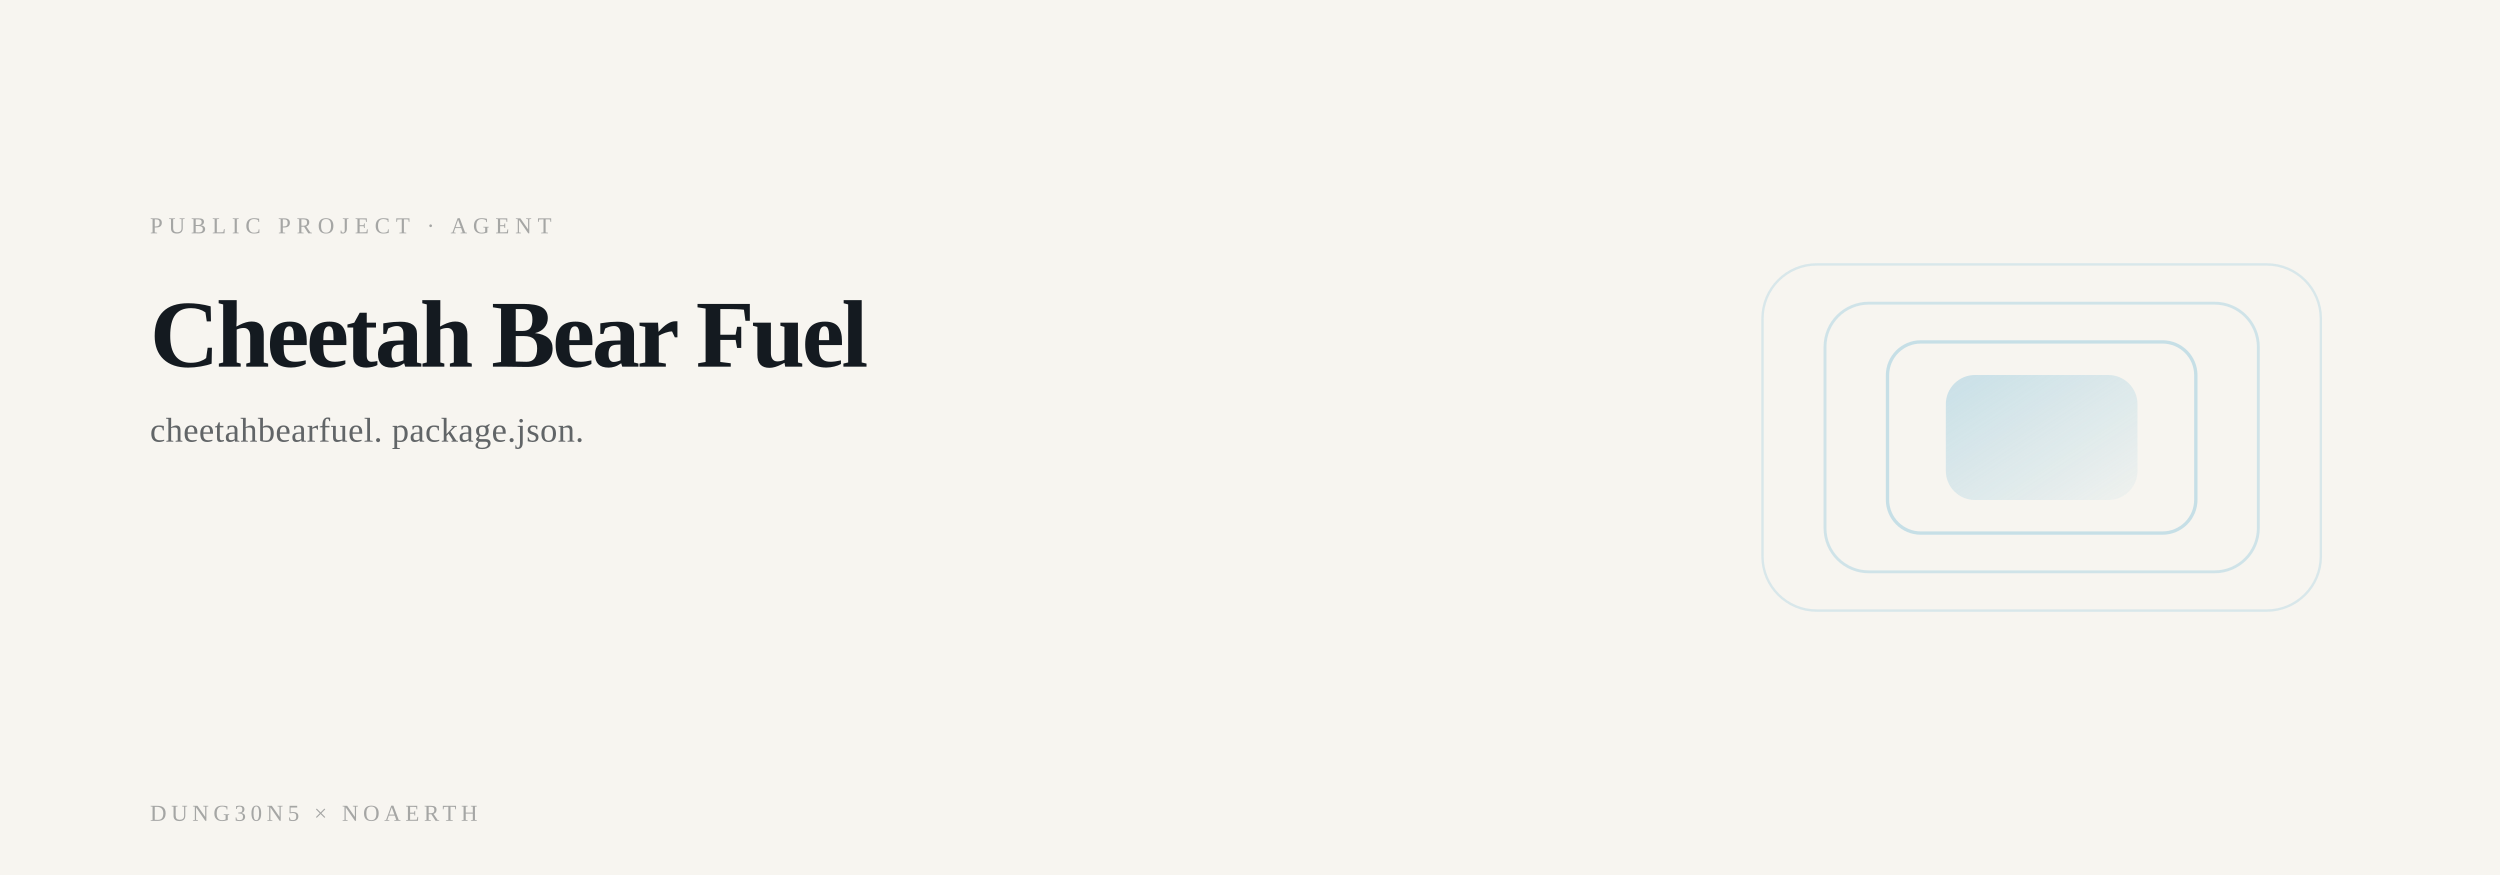
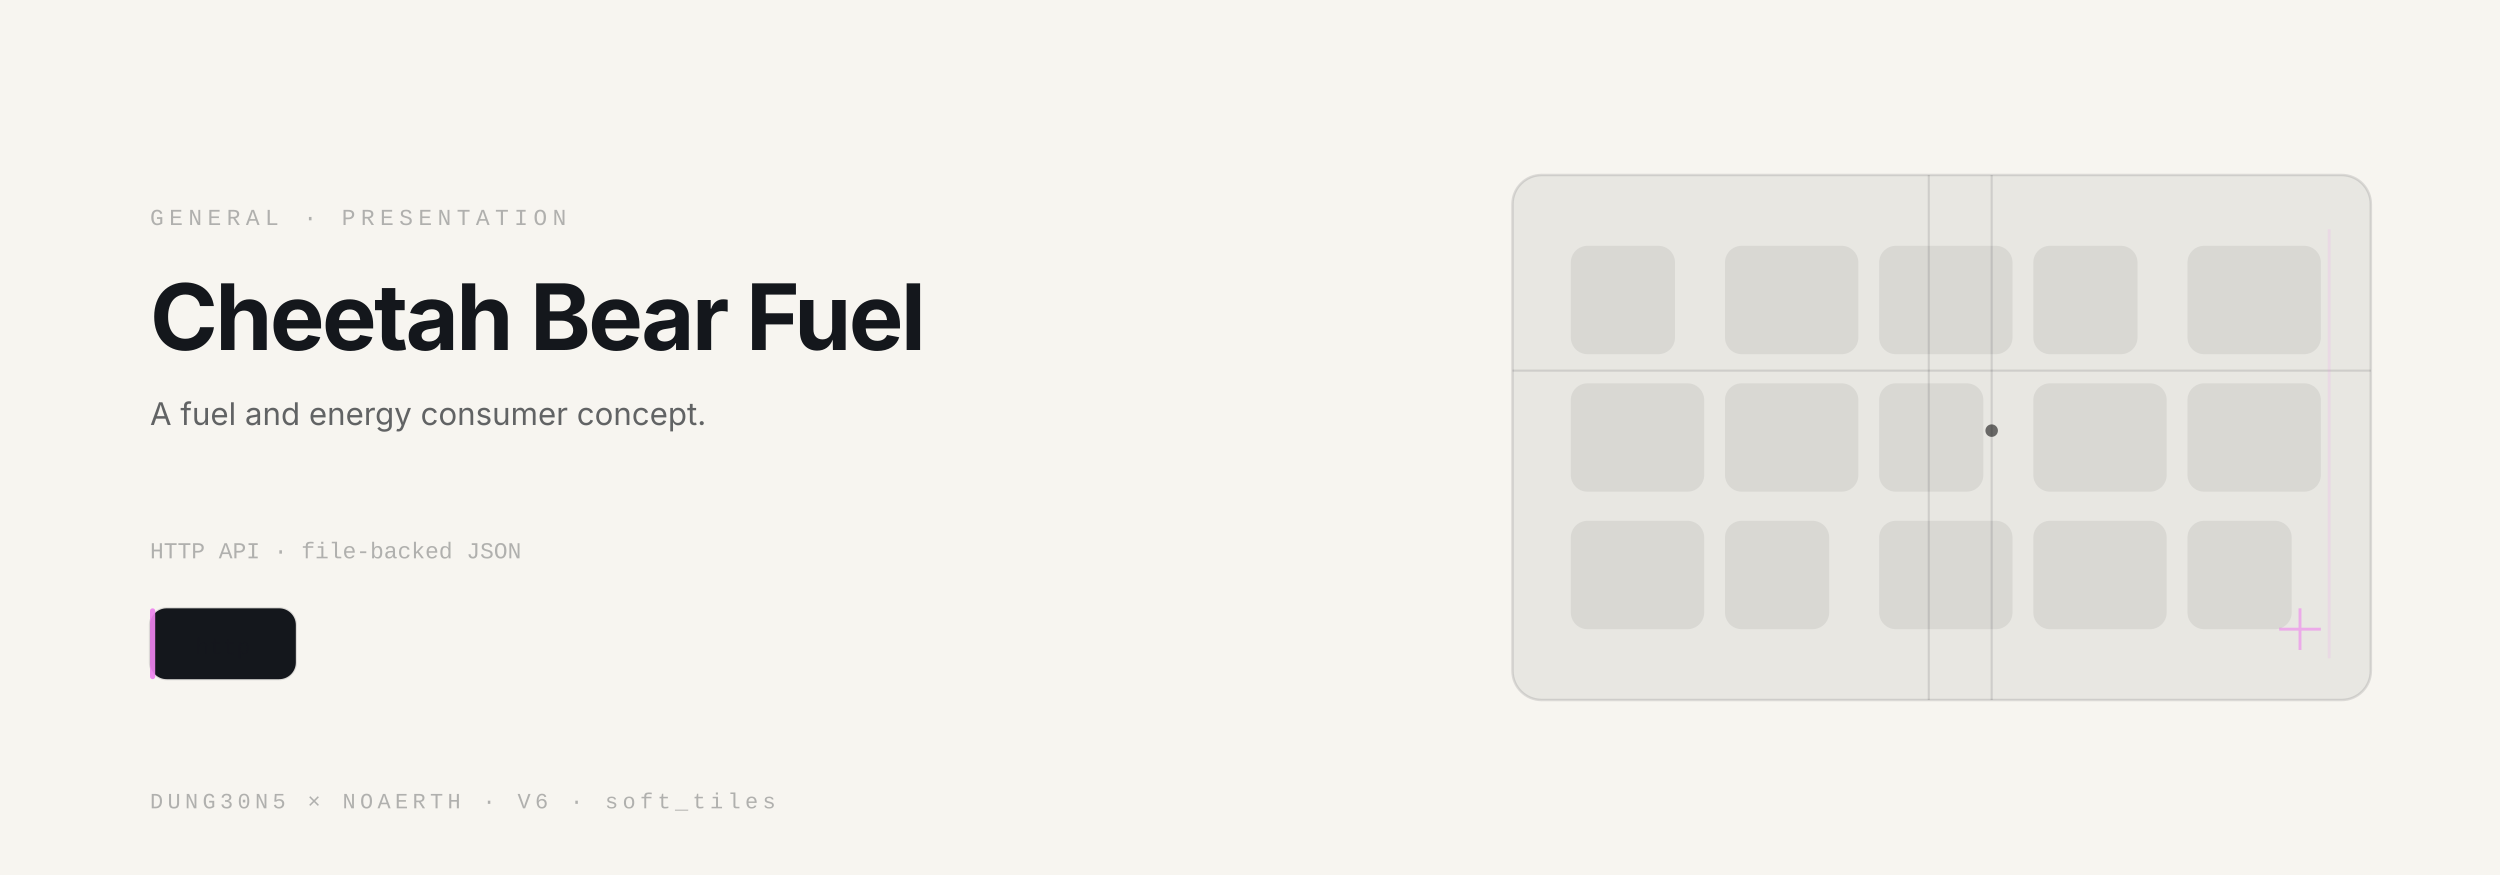
- <svg xmlns="http://www.w3.org/2000/svg" viewBox="0 0 1200 420" width="1200" height="420" role="img" aria-label="Cheetah Bear Fuel: a state ring with tool nodes attached. Motion depicts an objective becomes context, tools read and write state, the loop closes.">
-   <defs>
-     <linearGradient id="hero-cheetahbearfuel-light-a" x1="0" y1="0" x2="1" y2="1">
-       <stop offset="0" stop-color="#6fb7d6" stop-opacity="0.85" />
-       <stop offset="1" stop-color="#6fb7d6" stop-opacity="0.15" />
-     </linearGradient>
-   </defs>
+ <svg xmlns="http://www.w3.org/2000/svg" viewBox="0 0 1200 420" width="1200" height="420" role="img" aria-label="Cheetah Bear Fuel: a composed grid assembles and a sweep resolves it">
  <rect width="1200" height="420" fill="#f7f5f0" />
-   <rect x="906" y="164.12" width="148" height="91.76" rx="16" fill="none" stroke="#6fb7d6" stroke-width="1.60" opacity="0.36" />
-   <rect x="876" y="145.52" width="208" height="128.96" rx="21" fill="none" stroke="#6fb7d6" stroke-width="1.38" opacity="0.29" />
-   <rect x="846" y="126.92" width="268" height="166.16" rx="26" fill="none" stroke="#6fb7d6" stroke-width="1.16" opacity="0.23" />
-   <rect x="934" y="180" width="92" height="60" rx="14" fill="url(#hero-cheetahbearfuel-light-a)" opacity="0.40" />
-   <text x="72" y="112" fill="#141a205c" font-size="11" letter-spacing="2.8">PUBLIC PROJECT · AGENT</text>
-   <text x="72" y="176" fill="#141a20" font-size="46" font-weight="660" letter-spacing="-1.4">Cheetah Bear Fuel</text>
-   <text x="72" y="212" fill="#141a20a8" font-size="16.5" letter-spacing="0.2">cheetahbearfuel. package.json.</text>
-   <rect x="72" y="266" width="106" height="40" rx="9" fill="#141a20" fill-opacity="0.05" stroke="#f4efe424" stroke-width="1.1" opacity="0">
-     <animate attributeName="opacity" from="0" to="1" dur="0.5s" begin="0.50s" fill="freeze" />
-   </rect>
-   <rect x="72" y="266" width="2.5" height="40" rx="1.2" fill="#6fb7d6" opacity="0">
-     <animate attributeName="opacity" from="0" to="0.9" dur="0.5s" begin="0.50s" fill="freeze" />
-   </rect>
-   <text x="125" y="291" fill="#141a20" font-size="11.5" text-anchor="middle" font-family="ui-monospace,SFMono-Regular,Menlo,monospace" opacity="0">objective<animate attributeName="opacity" from="0" to="1" dur="0.5s" begin="0.65s" fill="freeze" />
-   </text>
-   <rect x="194" y="266" width="106" height="40" rx="9" fill="#141a20" fill-opacity="0.05" stroke="#f4efe424" stroke-width="1.1" opacity="0">
-     <animate attributeName="opacity" from="0" to="1" dur="0.5s" begin="1.00s" fill="freeze" />
-   </rect>
-   <rect x="194" y="266" width="2.5" height="40" rx="1.2" fill="#6fb7d6" opacity="0">
-     <animate attributeName="opacity" from="0" to="0.9" dur="0.5s" begin="1.00s" fill="freeze" />
-   </rect>
-   <text x="247" y="291" fill="#141a20" font-size="11.5" text-anchor="middle" font-family="ui-monospace,SFMono-Regular,Menlo,monospace" opacity="0">load context<animate attributeName="opacity" from="0" to="1" dur="0.5s" begin="1.15s" fill="freeze" />
-   </text>
-   <rect x="316" y="266" width="106" height="40" rx="9" fill="#141a20" fill-opacity="0.05" stroke="#f4efe424" stroke-width="1.1" opacity="0">
-     <animate attributeName="opacity" from="0" to="1" dur="0.5s" begin="1.50s" fill="freeze" />
-   </rect>
-   <rect x="316" y="266" width="2.5" height="40" rx="1.2" fill="#6fb7d6" opacity="0">
-     <animate attributeName="opacity" from="0" to="0.9" dur="0.5s" begin="1.50s" fill="freeze" />
-   </rect>
-   <text x="369" y="291" fill="#141a20" font-size="11.5" text-anchor="middle" font-family="ui-monospace,SFMono-Regular,Menlo,monospace" opacity="0">call tools<animate attributeName="opacity" from="0" to="1" dur="0.5s" begin="1.65s" fill="freeze" />
-   </text>
-   <rect x="438" y="266" width="106" height="40" rx="9" fill="#141a20" fill-opacity="0.05" stroke="#f4efe424" stroke-width="1.1" opacity="0">
-     <animate attributeName="opacity" from="0" to="1" dur="0.5s" begin="2.00s" fill="freeze" />
-   </rect>
-   <rect x="438" y="266" width="2.5" height="40" rx="1.2" fill="#e7c27a" opacity="0">
-     <animate attributeName="opacity" from="0" to="0.9" dur="0.5s" begin="2.00s" fill="freeze" />
-   </rect>
-   <text x="491" y="291" fill="#141a20" font-size="11.5" text-anchor="middle" font-family="ui-monospace,SFMono-Regular,Menlo,monospace" opacity="0">verify<animate attributeName="opacity" from="0" to="1" dur="0.5s" begin="2.15s" fill="freeze" />
-   </text>
-   <text x="72" y="394" fill="#141a205c" font-size="11" letter-spacing="2.2">DUNG30N5 × NOAERTH</text>
+   <text x="72" y="108" font-family="ui-monospace, SFMono-Regular, Menlo, Monaco, Consolas, 'Liberation Mono', monospace" font-size="11" letter-spacing="2.6" fill="#14171c4f">GENERAL · PRESENTATION</text>
+   <text x="72" y="168" font-family="-apple-system, BlinkMacSystemFont, 'Segoe UI', Inter, Helvetica, Arial, sans-serif" font-size="44" font-weight="660" letter-spacing="-1.2" fill="#14171c">Cheetah Bear Fuel</text>
+   <text x="72" y="204" font-family="-apple-system, BlinkMacSystemFont, 'Segoe UI', Inter, Helvetica, Arial, sans-serif" font-size="15" fill="#14171ca8">A fuel and energy consumer concept.</text>
+   <text x="72" y="268" font-family="ui-monospace, SFMono-Regular, Menlo, Monaco, Consolas, 'Liberation Mono', monospace" font-size="11" fill="#14171c4f">HTTP API · file-backed JSON</text>
+   <rect x="72.0" y="292.0" width="70.0" height="34.0" rx="8" fill="#14171c" stroke="#14171c1f" stroke-width="1.1" />
+   <rect x="72.0" y="292.0" width="2.5" height="34.0" rx="1.2" fill="violet" opacity="0.92" />
+   <text x="107.0" y="314" font-family="ui-monospace, SFMono-Regular, Menlo, Monaco, Consolas, 'Liberation Mono', monospace" font-size="11" fill="#14171c" fill-opacity="0.82" text-anchor="middle">http</text>
+   <rect x="726.0" y="84.0" width="412.0" height="252.0" rx="14" fill="mint" fill-opacity="0.06" />
+   <rect x="729.0" y="87.0" width="406.0" height="246.0" rx="12" fill="none" stroke="mint" stroke-width="1" stroke-opacity="0.18" />
+   <rect x="726.0" y="84.0" width="412.0" height="252.0" rx="14" fill="none" stroke="#14171c1f" stroke-width="1.2" />
+   <line x1="956.0" y1="84.0" x2="956.0" y2="336.0" stroke="#14171c1f" stroke-width="1" />
+   <line x1="925.8" y1="84.0" x2="925.8" y2="336.0" stroke="#14171c1f" stroke-width="1" />
+   <line x1="726.0" y1="177.9" x2="1138.0" y2="177.9" stroke="#14171c1f" stroke-width="1" />
+   <circle cx="956.0" cy="206.7" r="3" fill="mint" opacity="0.55" />
+   <rect x="734.0" y="92.0" width="396.0" height="236.0" rx="12" fill="none" stroke="mint" stroke-width="1" stroke-opacity="0.22" />
+   <path d="M1094.0 302.0 h20 M1104.0 292.0 v20" stroke="violet" stroke-width="1.4" opacity="0.6" />
+   <rect x="754" y="118" width="50" height="52" rx="8" fill="mint" fill-opacity="0.08" stroke="mint" stroke-width="1" stroke-opacity="0.4" opacity="0.85" />
+   <rect x="828" y="118" width="64" height="52" rx="8" fill="mint" fill-opacity="0.08" stroke="mint" stroke-width="1" stroke-opacity="0.4" opacity="0.85" />
+   <rect x="902" y="118" width="64" height="52" rx="8" fill="mint" fill-opacity="0.08" stroke="mint" stroke-width="1" stroke-opacity="0.4" opacity="0.85" />
+   <rect x="976" y="118" width="50" height="52" rx="8" fill="mint" fill-opacity="0.08" stroke="mint" stroke-width="1" stroke-opacity="0.4" opacity="0.85" />
+   <rect x="1050" y="118" width="64" height="52" rx="8" fill="mint" fill-opacity="0.08" stroke="mint" stroke-width="1" stroke-opacity="0.4" opacity="0.85" />
+   <rect x="754" y="184" width="64" height="52" rx="8" fill="mint" fill-opacity="0.08" stroke="mint" stroke-width="1" stroke-opacity="0.4" opacity="0.85" />
+   <rect x="828" y="184" width="64" height="52" rx="8" fill="mint" fill-opacity="0.08" stroke="mint" stroke-width="1" stroke-opacity="0.4" opacity="0.85" />
+   <rect x="902" y="184" width="50" height="52" rx="8" fill="mint" fill-opacity="0.08" stroke="mint" stroke-width="1" stroke-opacity="0.4" opacity="0.85" />
+   <rect x="976" y="184" width="64" height="52" rx="8" fill="mint" fill-opacity="0.08" stroke="mint" stroke-width="1" stroke-opacity="0.4" opacity="0.85" />
+   <rect x="1050" y="184" width="64" height="52" rx="8" fill="mint" fill-opacity="0.08" stroke="mint" stroke-width="1" stroke-opacity="0.4" opacity="0.85" />
+   <rect x="754" y="250" width="64" height="52" rx="8" fill="mint" fill-opacity="0.08" stroke="mint" stroke-width="1" stroke-opacity="0.4" opacity="0.85" />
+   <rect x="828" y="250" width="50" height="52" rx="8" fill="mint" fill-opacity="0.08" stroke="mint" stroke-width="1" stroke-opacity="0.4" opacity="0.85" />
+   <rect x="902" y="250" width="64" height="52" rx="8" fill="mint" fill-opacity="0.08" stroke="mint" stroke-width="1" stroke-opacity="0.4" opacity="0.85" />
+   <rect x="976" y="250" width="64" height="52" rx="8" fill="mint" fill-opacity="0.08" stroke="mint" stroke-width="1" stroke-opacity="0.4" opacity="0.85" />
+   <rect x="1050" y="250" width="50" height="52" rx="8" fill="mint" fill-opacity="0.08" stroke="mint" stroke-width="1" stroke-opacity="0.4" opacity="0.85" />
+   <line x1="1118" y1="110" x2="1118" y2="316" stroke="violet" stroke-width="1.4" opacity="0.14" />
+   <text x="72" y="388" font-family="ui-monospace, SFMono-Regular, Menlo, Monaco, Consolas, 'Liberation Mono', monospace" font-size="10.5" letter-spacing="2.1" fill="#14171c4f">DUNG30N5 × NOAERTH · V6 · soft_tiles</text>
</svg>
